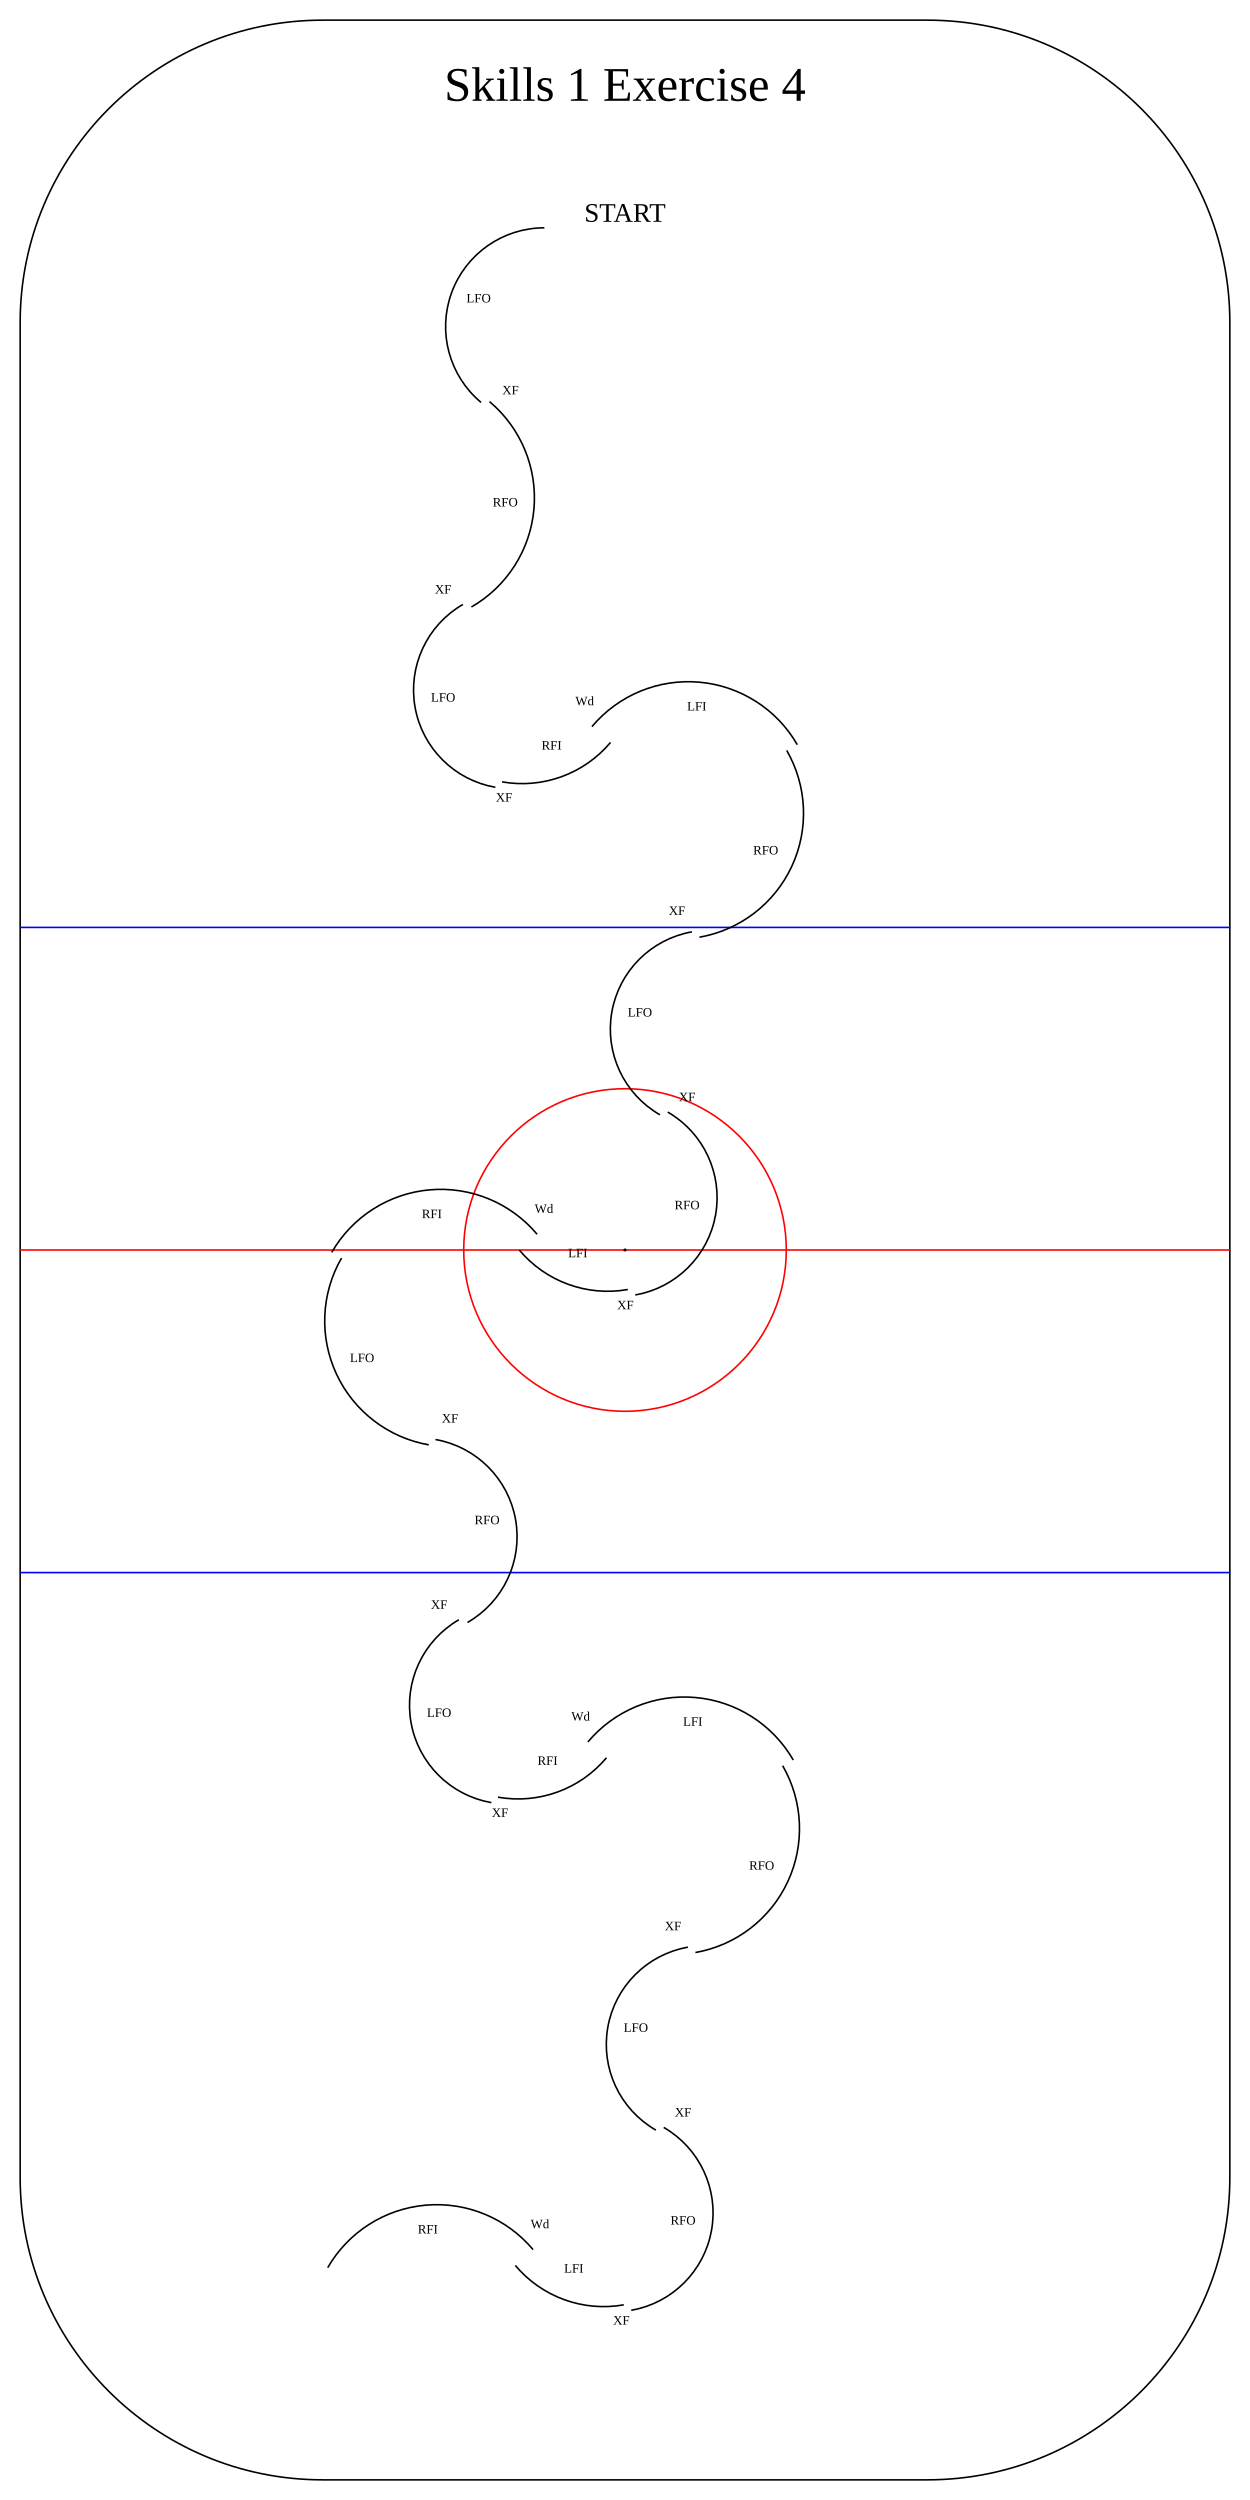
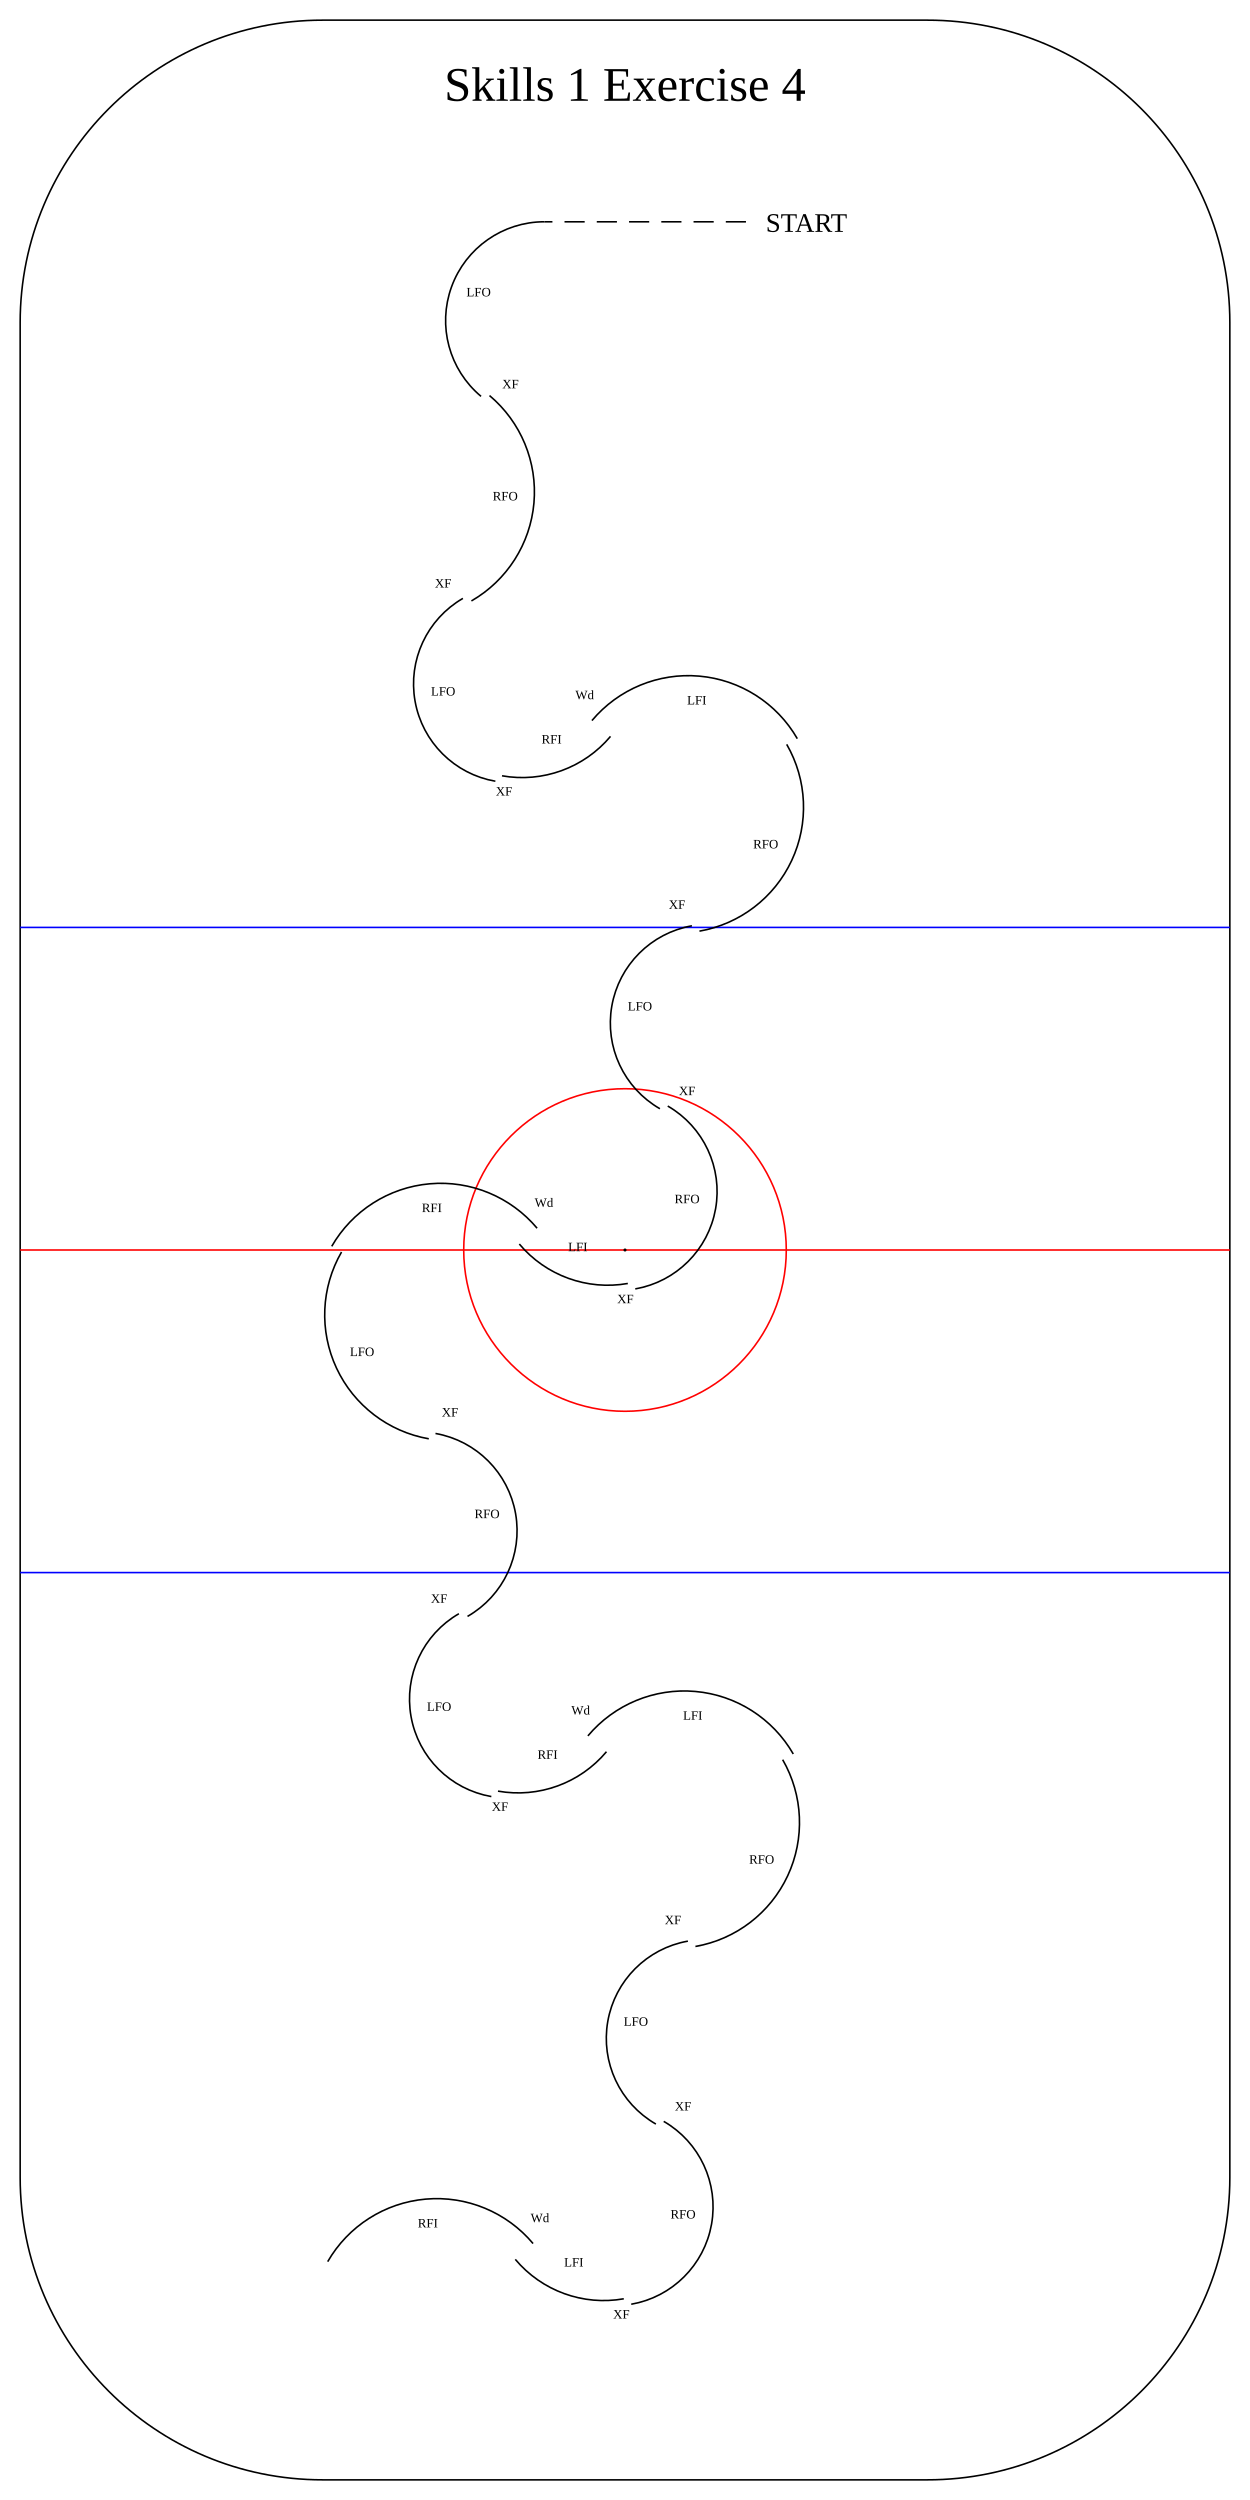
<svg xmlns="http://www.w3.org/2000/svg" xmlns:xlink="http://www.w3.org/1999/xlink" height="6200" viewBox="-50 -50 3100 6200" width="3100">
  <defs>
    <style>
text { text-anchor: middle } path,rect,circle { fill:none; stroke: black; }
</style>
    <g id="Rink">
      <clipPath id="clip-rink">
        <rect height="6100" rx="750" ry="750" width="3000" x="0" y="0" />
      </clipPath>
      <rect height="6100" rx="750" ry="750" style="text { text-anchor: middle } path,rect,circle { fill:none; stroke: black; } clip-path:url(#clip-rink)" width="3000" x="0" y="0" />
      <path d="M 0,3050 l 3000,0" style="stroke:red;" />
      <circle cx="1500" cy="3050" r="400" style="stroke:red;" />
      <circle cx="1500" cy="3050" r="2" style="fill: black;" />
      <path d="M 0,2250 l 3000,0" style="stroke: blue;" />
      <path d="M 0,3850 l 3000,0" style="stroke: blue;" />
    </g>
    <g id="Info" />
+     <g id="LF[len=500,label=&quot; &quot;,style=&quot;dashed&quot;]">
+       <path d="M 0,0 l 0,500" stroke-dasharray="50 30" />
+     </g>
    <g id="LFO+[angle=140]">
      <path d="M 0,0 a 245,245 0 0 0 433,157" />
    </g>
    <g id="xf-RFO&gt;&gt;+">
      <path d="M 0,0 a 312,312 0 0 1 -419,293" />
    </g>
    <g id="xf-LFO+[angle=140]">
      <path d="M 0,0 a 245,245 0 0 0 433,157" />
    </g>
    <g id="xf-RFI&gt;-">
      <path d="M 0,0 a 286,286 0 0 0 143,248" />
    </g>
    <g id="wd-LFI&gt;&gt;+">
      <path d="M 0,0 a 312,312 0 0 1 -419,293" />
    </g>
    <g id="RFO&gt;&gt;+">
      <path d="M 0,0 a 312,312 0 0 1 -419,293" />
    </g>
    <g id="xf-RFO+[angle=140]">
      <path d="M 0,0 a 245,245 0 0 1 -433,157" />
    </g>
    <g id="xf-LFI&gt;-">
      <path d="M 0,0 a 286,286 0 0 1 -143,248" />
    </g>
    <g id="wd-RFI&gt;&gt;+">
      <path d="M 0,0 a 312,312 0 0 0 419,293" />
    </g>
    <g id="LFO&gt;&gt;+">
      <path d="M 0,0 a 312,312 0 0 0 419,293" />
    </g>
  </defs>
  <use id="r_0_c_0_4" style="stroke-width:4;" transform="translate(0 0) rotate(0)" xlink:href="#Rink" />
  <text style="font-size: 90pt;" x="1500" y="200">
Skills 1 Exercise 4
</text>
-   <text style="font-size:50pt;" x="1500" y="500">
+   <text style="font-size:50pt;" x="1950" y="525">
START
</text>
-   <use id="r_7_c_0_23" style="stroke-width:4;" transform="translate(1300 515) rotate(90)" xlink:href="#LFO+[angle=140]" />
-   <text style="font-size:24pt;" x="1137" y="700">
+   <use id="r_7_c_0_37" style="stroke-width:4;" transform="translate(1800 500) rotate(90)" xlink:href="#LF[len=500,label=&quot; &quot;,style=&quot;dashed&quot;]" />
+   <text style="font-size:24pt;" x="1550" y="530">
+  
+ </text>
+   <use id="r_8_c_0_23" style="stroke-width:4;" transform="translate(1300 500) rotate(90)" xlink:href="#LFO+[angle=140]" />
+   <text style="font-size:24pt;" x="1137" y="685">
LFO
</text>
-   <use id="r_8_c_0_9" style="stroke-width:4;" transform="translate(1164 946) rotate(310)" xlink:href="#xf-RFO&gt;&gt;+" />
-   <text style="font-size:24pt;" x="1203" y="1206">
+   <use id="r_9_c_0_9" style="stroke-width:4;" transform="translate(1164 931) rotate(310)" xlink:href="#xf-RFO&gt;&gt;+" />
+   <text style="font-size:24pt;" x="1203" y="1191">
RFO
</text>
-   <text style="font-size:24pt;" x="1216" y="928">
+   <text style="font-size:24pt;" x="1216" y="913">
XF
</text>
-   <use id="r_9_c_0_26" style="stroke-width:4;" transform="translate(1098 1449) rotate(60)" xlink:href="#xf-LFO+[angle=140]" />
-   <text style="font-size:24pt;" x="1049" y="1690">
+   <use id="r_10_c_0_26" style="stroke-width:4;" transform="translate(1098 1434) rotate(60)" xlink:href="#xf-LFO+[angle=140]" />
+   <text style="font-size:24pt;" x="1049" y="1675">
LFO
</text>
-   <text style="font-size:24pt;" x="1049" y="1422">
+   <text style="font-size:24pt;" x="1049" y="1407">
XF
</text>
-   <use id="r_10_c_0_8" style="stroke-width:4;" transform="translate(1195 1889) rotate(280)" xlink:href="#xf-RFI&gt;-" />
-   <text style="font-size:24pt;" x="1318" y="1809">
+   <use id="r_11_c_0_8" style="stroke-width:4;" transform="translate(1195 1874) rotate(280)" xlink:href="#xf-RFI&gt;-" />
+   <text style="font-size:24pt;" x="1318" y="1794">
RFI
</text>
-   <text style="font-size:24pt;" x="1200" y="1938">
+   <text style="font-size:24pt;" x="1200" y="1923">
XF
</text>
-   <use id="r_11_c_0_9" style="stroke-width:4;" transform="translate(1418 1752) rotate(220)" xlink:href="#wd-LFI&gt;&gt;+" />
-   <text style="font-size:24pt;" x="1678" y="1712">
+   <use id="r_12_c_0_9" style="stroke-width:4;" transform="translate(1418 1737) rotate(220)" xlink:href="#wd-LFI&gt;&gt;+" />
+   <text style="font-size:24pt;" x="1678" y="1697">
LFI
</text>
-   <text style="font-size:24pt;" x="1400" y="1699">
+   <text style="font-size:24pt;" x="1400" y="1684">
Wd
</text>
-   <use id="r_12_c_0_6" style="stroke-width:4;" transform="translate(1901 1811) rotate(330)" xlink:href="#RFO&gt;&gt;+" />
-   <text style="font-size:24pt;" x="1849" y="2069">
+   <use id="r_13_c_0_6" style="stroke-width:4;" transform="translate(1901 1796) rotate(330)" xlink:href="#RFO&gt;&gt;+" />
+   <text style="font-size:24pt;" x="1849" y="2054">
RFO
</text>
-   <use id="r_13_c_0_26" style="stroke-width:4;" transform="translate(1666 2261) rotate(80)" xlink:href="#xf-LFO+[angle=140]" />
-   <text style="font-size:24pt;" x="1537" y="2471">
+   <use id="r_14_c_0_26" style="stroke-width:4;" transform="translate(1666 2246) rotate(80)" xlink:href="#xf-LFO+[angle=140]" />
+   <text style="font-size:24pt;" x="1537" y="2456">
LFO
</text>
-   <text style="font-size:24pt;" x="1629" y="2219">
+   <text style="font-size:24pt;" x="1629" y="2204">
XF
</text>
-   <use id="r_14_c_0_26" style="stroke-width:4;" transform="translate(1606 2708) rotate(300)" xlink:href="#xf-RFO+[angle=140]" />
-   <text style="font-size:24pt;" x="1654" y="2949">
+   <use id="r_15_c_0_26" style="stroke-width:4;" transform="translate(1606 2693) rotate(300)" xlink:href="#xf-RFO+[angle=140]" />
+   <text style="font-size:24pt;" x="1654" y="2934">
RFO
</text>
-   <text style="font-size:24pt;" x="1654" y="2681">
+   <text style="font-size:24pt;" x="1654" y="2666">
XF
</text>
-   <use id="r_15_c_0_8" style="stroke-width:4;" transform="translate(1507 3148) rotate(80)" xlink:href="#xf-LFI&gt;-" />
-   <text style="font-size:24pt;" x="1383" y="3068">
+   <use id="r_16_c_0_8" style="stroke-width:4;" transform="translate(1507 3133) rotate(80)" xlink:href="#xf-LFI&gt;-" />
+   <text style="font-size:24pt;" x="1383" y="3053">
LFI
</text>
-   <text style="font-size:24pt;" x="1501" y="3197">
+   <text style="font-size:24pt;" x="1501" y="3182">
XF
</text>
-   <use id="r_16_c_0_9" style="stroke-width:4;" transform="translate(1282 3011) rotate(140)" xlink:href="#wd-RFI&gt;&gt;+" />
-   <text style="font-size:24pt;" x="1021" y="2971">
+   <use id="r_17_c_0_9" style="stroke-width:4;" transform="translate(1282 2996) rotate(140)" xlink:href="#wd-RFI&gt;&gt;+" />
+   <text style="font-size:24pt;" x="1021" y="2956">
RFI
</text>
-   <text style="font-size:24pt;" x="1299" y="2958">
+   <text style="font-size:24pt;" x="1299" y="2943">
Wd
</text>
-   <use id="r_17_c_0_6" style="stroke-width:4;" transform="translate(797 3070) rotate(30)" xlink:href="#LFO&gt;&gt;+" />
-   <text style="font-size:24pt;" x="848" y="3328">
+   <use id="r_18_c_0_6" style="stroke-width:4;" transform="translate(797 3055) rotate(30)" xlink:href="#LFO&gt;&gt;+" />
+   <text style="font-size:24pt;" x="848" y="3313">
LFO
</text>
-   <use id="r_18_c_0_26" style="stroke-width:4;" transform="translate(1030 3520) rotate(280)" xlink:href="#xf-RFO+[angle=140]" />
-   <text style="font-size:24pt;" x="1158" y="3730">
+   <use id="r_19_c_0_26" style="stroke-width:4;" transform="translate(1030 3505) rotate(280)" xlink:href="#xf-RFO+[angle=140]" />
+   <text style="font-size:24pt;" x="1158" y="3715">
RFO
</text>
-   <text style="font-size:24pt;" x="1066" y="3478">
+   <text style="font-size:24pt;" x="1066" y="3463">
XF
</text>
-   <use id="r_19_c_0_26" style="stroke-width:4;" transform="translate(1088 3967) rotate(60)" xlink:href="#xf-LFO+[angle=140]" />
-   <text style="font-size:24pt;" x="1039" y="4208">
+   <use id="r_20_c_0_26" style="stroke-width:4;" transform="translate(1088 3952) rotate(60)" xlink:href="#xf-LFO+[angle=140]" />
+   <text style="font-size:24pt;" x="1039" y="4193">
LFO
</text>
-   <text style="font-size:24pt;" x="1039" y="3940">
+   <text style="font-size:24pt;" x="1039" y="3925">
XF
</text>
-   <use id="r_20_c_0_8" style="stroke-width:4;" transform="translate(1185 4407) rotate(280)" xlink:href="#xf-RFI&gt;-" />
-   <text style="font-size:24pt;" x="1308" y="4327">
+   <use id="r_21_c_0_8" style="stroke-width:4;" transform="translate(1185 4392) rotate(280)" xlink:href="#xf-RFI&gt;-" />
+   <text style="font-size:24pt;" x="1308" y="4312">
RFI
</text>
-   <text style="font-size:24pt;" x="1190" y="4456">
+   <text style="font-size:24pt;" x="1190" y="4441">
XF
</text>
-   <use id="r_21_c_0_9" style="stroke-width:4;" transform="translate(1408 4270) rotate(220)" xlink:href="#wd-LFI&gt;&gt;+" />
-   <text style="font-size:24pt;" x="1668" y="4230">
+   <use id="r_22_c_0_9" style="stroke-width:4;" transform="translate(1408 4255) rotate(220)" xlink:href="#wd-LFI&gt;&gt;+" />
+   <text style="font-size:24pt;" x="1668" y="4215">
LFI
</text>
-   <text style="font-size:24pt;" x="1390" y="4217">
+   <text style="font-size:24pt;" x="1390" y="4202">
Wd
</text>
-   <use id="r_22_c_0_6" style="stroke-width:4;" transform="translate(1891 4329) rotate(330)" xlink:href="#RFO&gt;&gt;+" />
-   <text style="font-size:24pt;" x="1839" y="4587">
+   <use id="r_23_c_0_6" style="stroke-width:4;" transform="translate(1891 4314) rotate(330)" xlink:href="#RFO&gt;&gt;+" />
+   <text style="font-size:24pt;" x="1839" y="4572">
RFO
</text>
-   <use id="r_23_c_0_26" style="stroke-width:4;" transform="translate(1656 4779) rotate(80)" xlink:href="#xf-LFO+[angle=140]" />
-   <text style="font-size:24pt;" x="1527" y="4989">
+   <use id="r_24_c_0_26" style="stroke-width:4;" transform="translate(1656 4764) rotate(80)" xlink:href="#xf-LFO+[angle=140]" />
+   <text style="font-size:24pt;" x="1527" y="4974">
LFO
</text>
-   <text style="font-size:24pt;" x="1619" y="4737">
+   <text style="font-size:24pt;" x="1619" y="4722">
XF
</text>
-   <use id="r_24_c_0_26" style="stroke-width:4;" transform="translate(1596 5226) rotate(300)" xlink:href="#xf-RFO+[angle=140]" />
-   <text style="font-size:24pt;" x="1644" y="5467">
+   <use id="r_25_c_0_26" style="stroke-width:4;" transform="translate(1596 5211) rotate(300)" xlink:href="#xf-RFO+[angle=140]" />
+   <text style="font-size:24pt;" x="1644" y="5452">
RFO
</text>
-   <text style="font-size:24pt;" x="1644" y="5199">
+   <text style="font-size:24pt;" x="1644" y="5184">
XF
</text>
-   <use id="r_25_c_0_8" style="stroke-width:4;" transform="translate(1497 5666) rotate(80)" xlink:href="#xf-LFI&gt;-" />
-   <text style="font-size:24pt;" x="1373" y="5586">
+   <use id="r_26_c_0_8" style="stroke-width:4;" transform="translate(1497 5651) rotate(80)" xlink:href="#xf-LFI&gt;-" />
+   <text style="font-size:24pt;" x="1373" y="5571">
LFI
</text>
-   <text style="font-size:24pt;" x="1491" y="5715">
+   <text style="font-size:24pt;" x="1491" y="5700">
XF
</text>
-   <use id="r_26_c_0_9" style="stroke-width:4;" transform="translate(1272 5529) rotate(140)" xlink:href="#wd-RFI&gt;&gt;+" />
-   <text style="font-size:24pt;" x="1011" y="5489">
+   <use id="r_27_c_0_9" style="stroke-width:4;" transform="translate(1272 5514) rotate(140)" xlink:href="#wd-RFI&gt;&gt;+" />
+   <text style="font-size:24pt;" x="1011" y="5474">
RFI
</text>
-   <text style="font-size:24pt;" x="1289" y="5476">
+   <text style="font-size:24pt;" x="1289" y="5461">
Wd
</text>
</svg>
